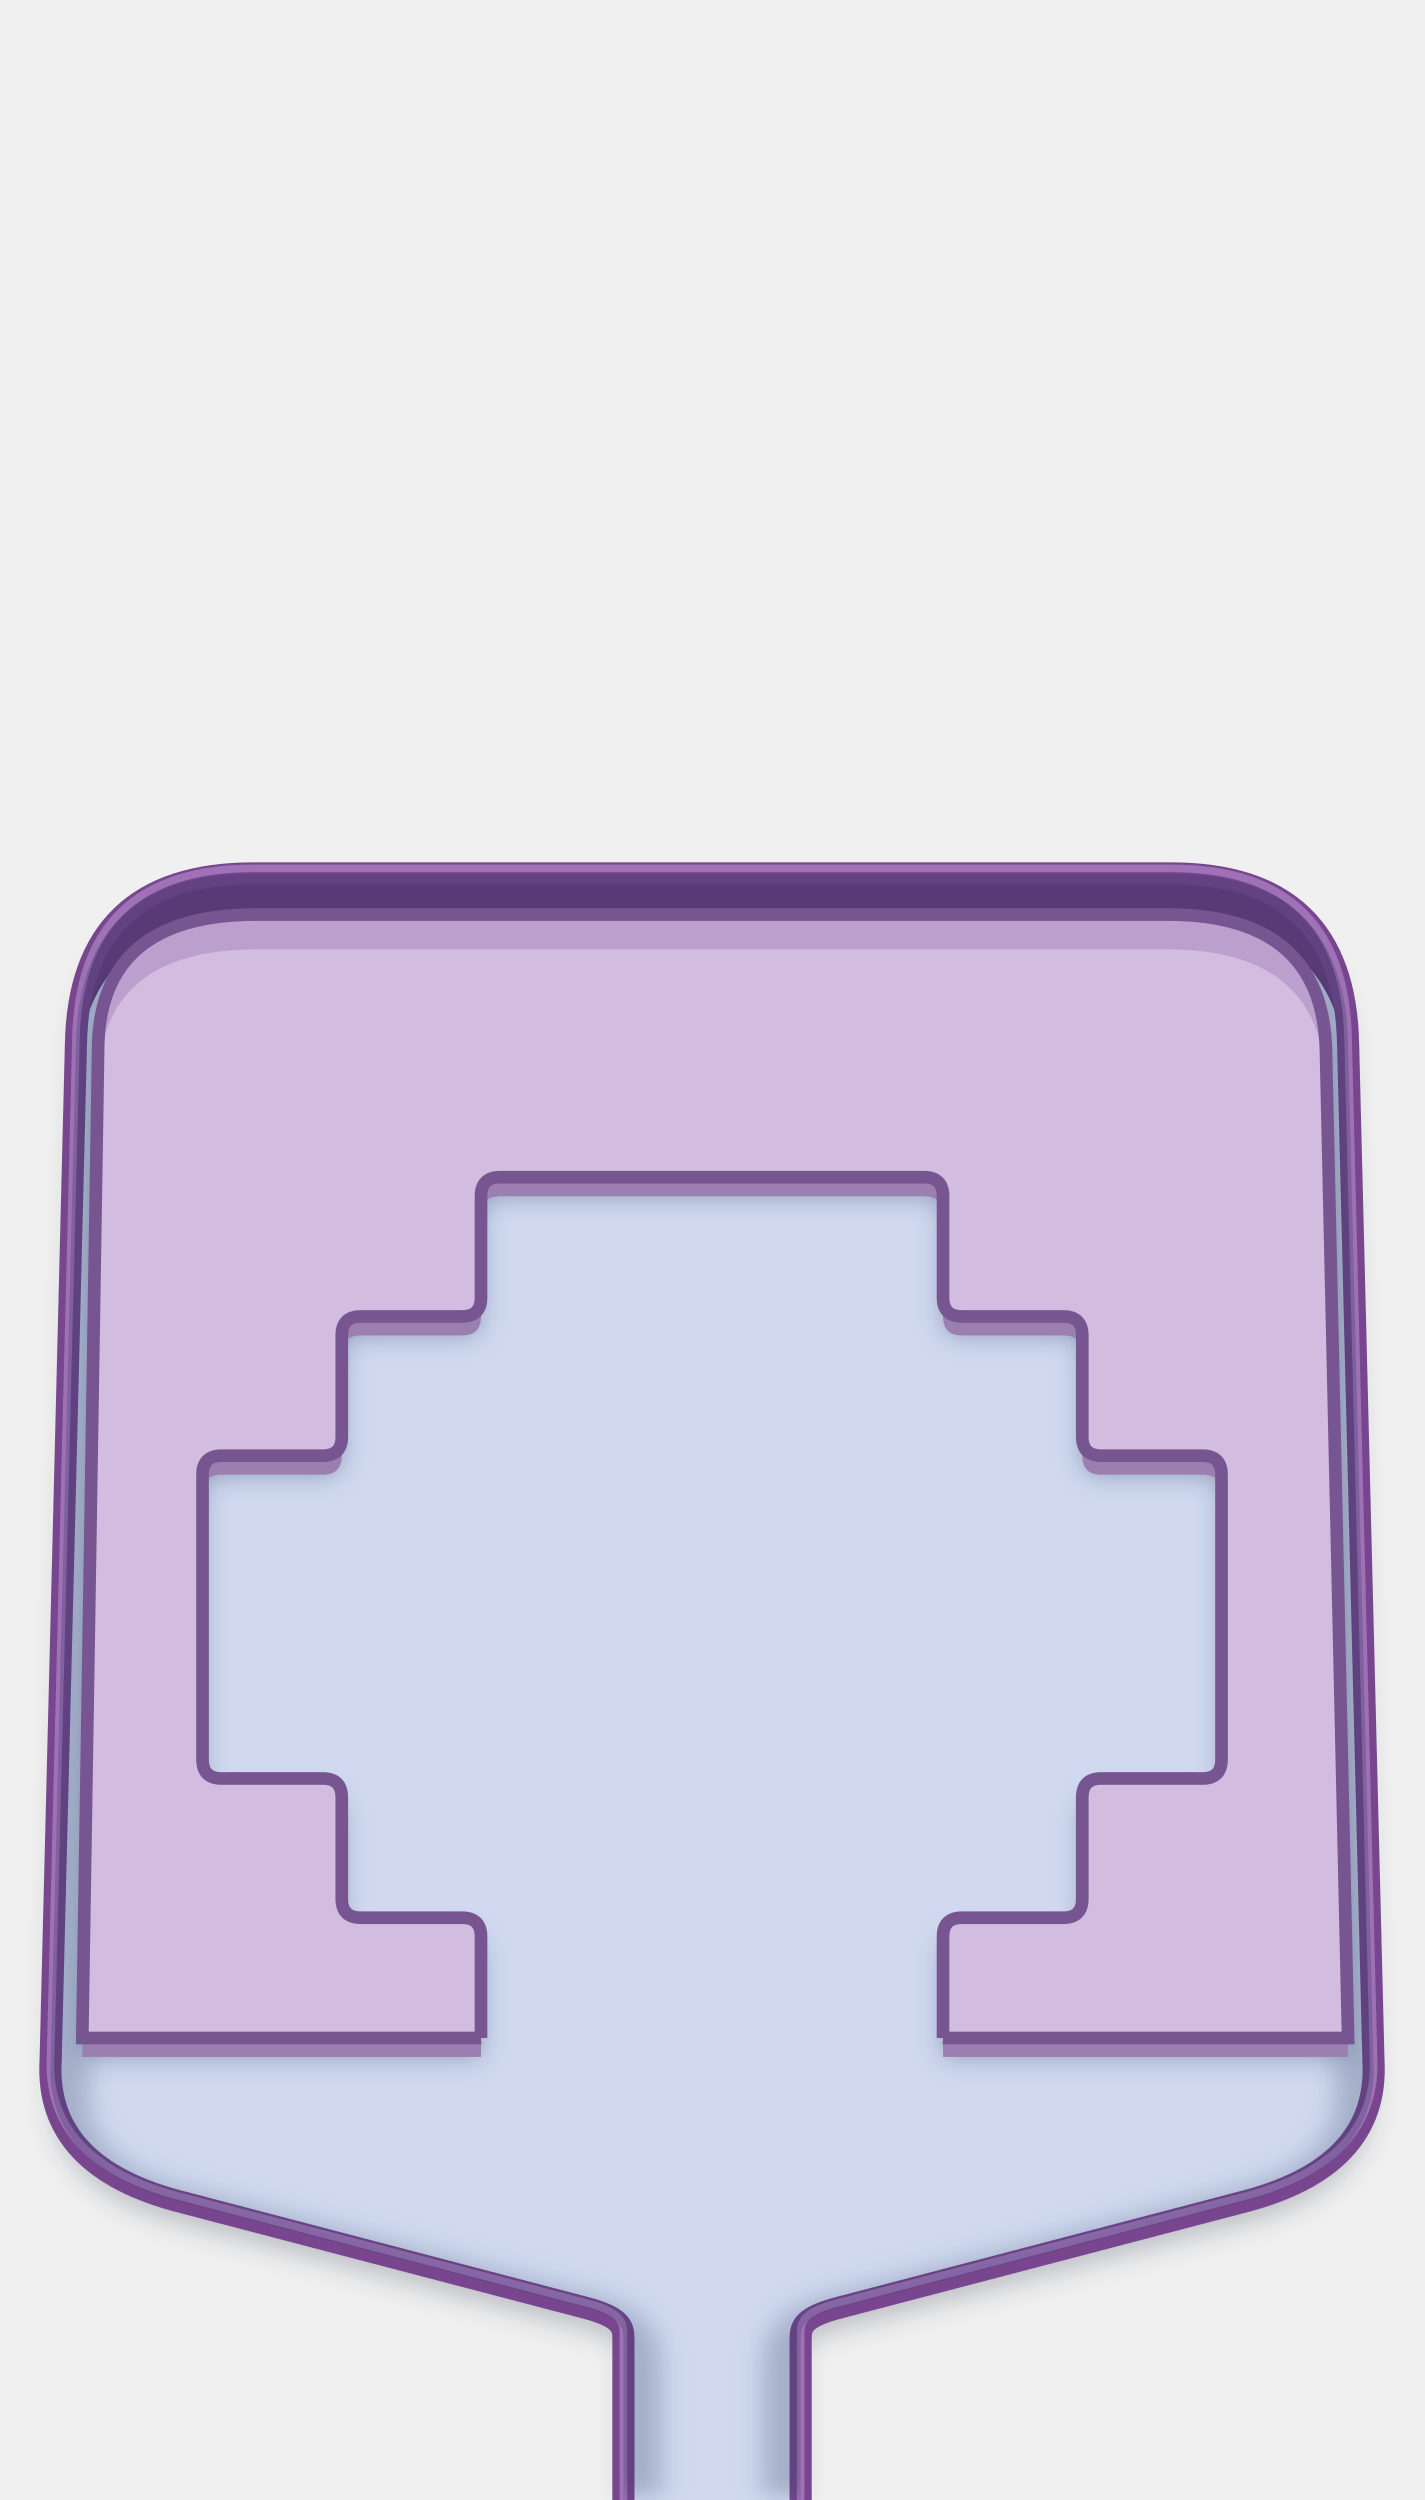
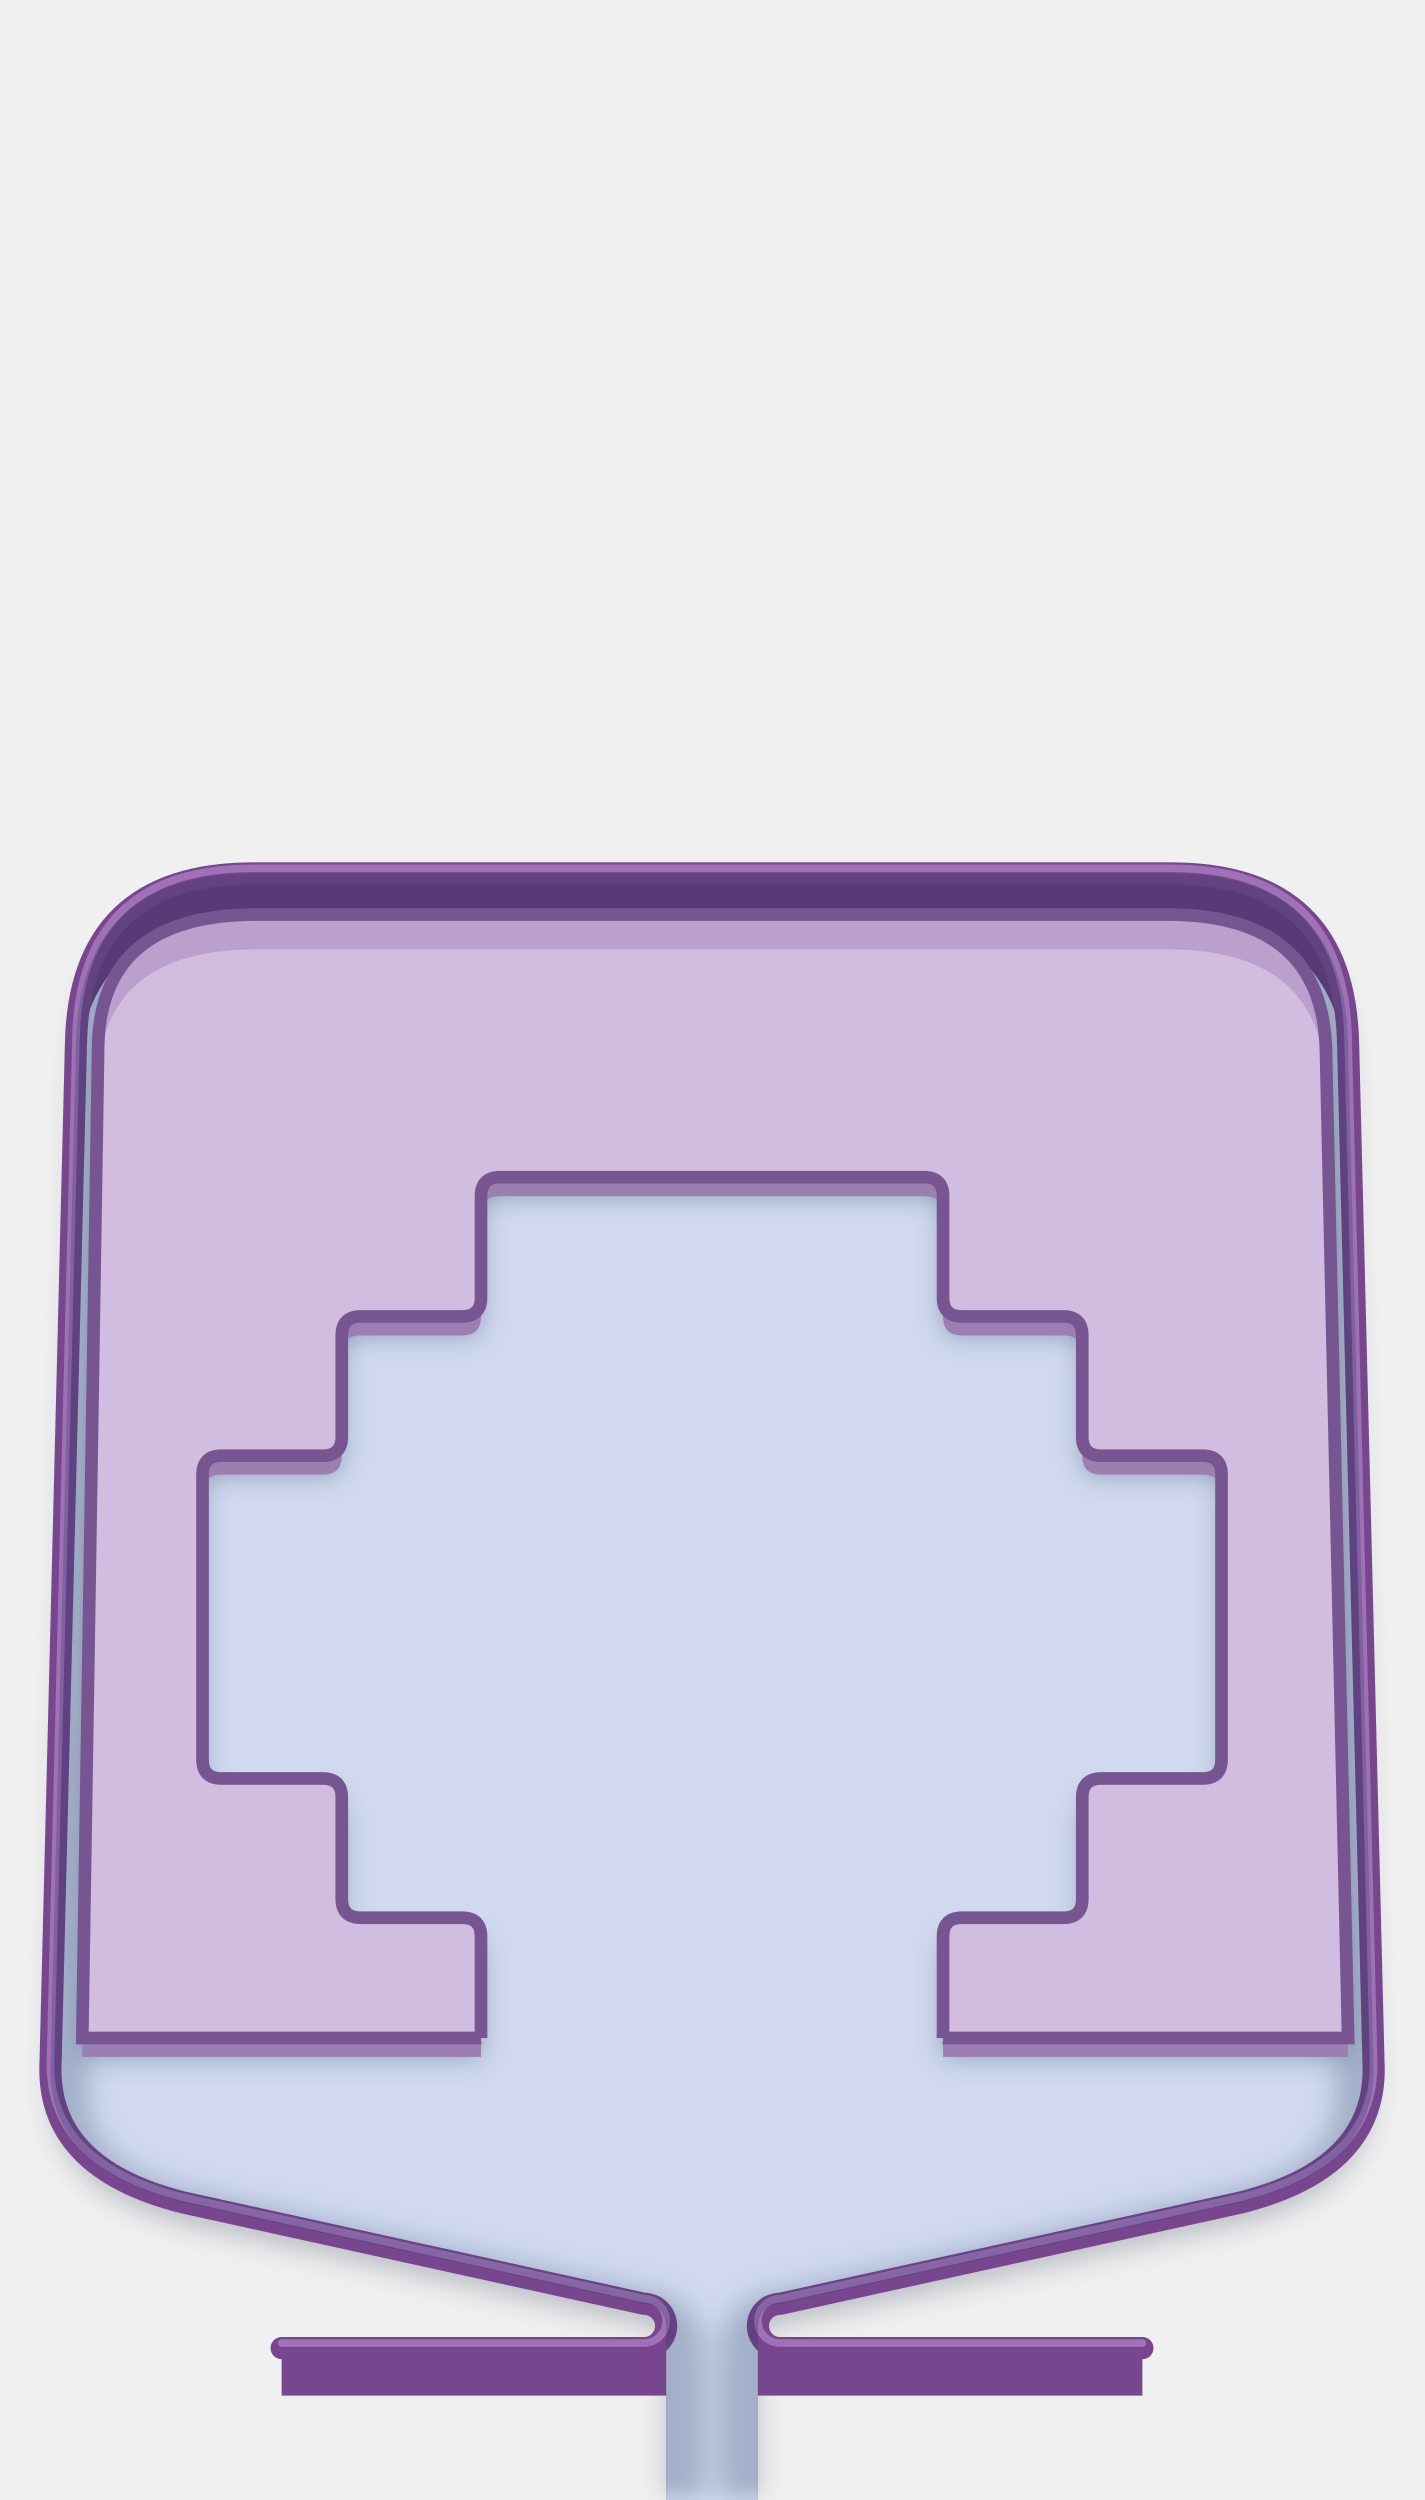
<svg xmlns="http://www.w3.org/2000/svg" width="450" height="790" viewBox="0 0 450 790">
  <defs>
    <linearGradient id="g" x2="0" y2="1">
      <stop stop-color="#c2e0ec" />
      <stop offset="1" stop-color="#aacfe0" />
    </linearGradient>
    <mask id="p">
      <rect width="450" height="790" fill="white" />
      <path d="M158,650 Q152,650 152,644 L152,612 Q152,606 146,606 L114,606 Q108,606 108,600 L108,568 Q108,562 102,562 L70,562 Q64,562 64,556 L64,466 Q64,460 70,460 L102,460 Q108,460 108,454 L108,422 Q108,416 114,416 L146,416 Q152,416 152,410 L152,378 Q152,372 158,372 L292,372 Q298,372 298,378 L298,410 Q298,416 304,416 L336,416 Q342,416 342,422 L342,454 Q342,460 348,460 L380,460 Q386,460 386,466 L386,556 Q386,562 380,562 L348,562 Q342,562 342,568 L342,600 Q342,606 336,606 L304,606 Q298,606 298,612 L298,644 Q298,650 292,650 Z" fill="black" />
    </mask>
    <clipPath id="c">
      <path d="M26 644 L31 332 Q31 289 81 289 H369 Q418 289 419 332 L426 644 Z" />
    </clipPath>
    <filter id="soft" x="-20%" y="-20%" width="140%" height="140%">
      <feGaussianBlur stdDeviation="4" />
    </filter>
    <filter id="softer" x="-20%" y="-20%" width="140%" height="140%">
      <feGaussianBlur stdDeviation="2.2" />
    </filter>
  </defs>
-   <path d="M80 276 H370 Q425 276 426 330 L434 651 Q436 685 392 696 L266 729 C254 732 253 735 253 739 L253 800 H197 L197 739 C197 735 196 732 184 729 L58 696 Q14 685 16 651 L24 330 Q25 276 80 276 Z" transform="translate(0,7)" fill="#16213d" opacity=".24" filter="url(#soft)" />
+   <path d="M80 276 H370 Q425 276 426 330 L434 651 Q436 685 392 696 L246.5 728 A7 7 0 0 0 239.5 735 L239.5 800 H210.5 L210.5 735 A7 7 0 0 0 203.5 728 L58 696 Q14 685 16 651 L24 330 Q25 276 80 276 Z" transform="translate(0,7)" fill="#16213d" opacity=".24" filter="url(#soft)" />
  <clipPath id="wallface">
-     <path d="M80 276 H370 Q425 276 426 330 L434 651 Q436 685 392 696 L266 729 C254 732 253 735 253 739 L253 800 H197 L197 739 C197 735 196 732 184 729 L58 696 Q14 685 16 651 L24 330 Q25 276 80 276 Z" />
+     <path d="M80 276 H370 Q425 276 426 330 L434 651 Q436 685 392 696 L246.5 728 A7 7 0 0 0 239.5 735 L239.5 800 H210.5 L210.5 735 A7 7 0 0 0 203.5 728 L58 696 Q14 685 16 651 L24 330 Q25 276 80 276 Z" />
  </clipPath>
  <g>
-     <path d="M80 276 H370 Q425 276 426 330 L434 651 Q436 685 392 696 L266 729 C254 732 253 735 253 739 L253 800 H197 L197 739 C197 735 196 732 184 729 L58 696 Q14 685 16 651 L24 330 Q25 276 80 276 Z" fill="#6a3d80" />
+     <path d="M80 276 H370 Q425 276 426 330 L434 651 Q436 685 392 696 L246.5 728 A7 7 0 0 0 239.5 735 L239.5 800 H210.5 L210.5 735 A7 7 0 0 0 203.5 728 L58 696 Q14 685 16 651 L24 330 Q25 276 80 276 Z" fill="#6a3d80" />
    <g clip-path="url(#wallface)">
-       <path d="M80 276 H370 Q425 276 426 330 L434 651 Q436 685 392 696 L266 729 C254 732 253 735 253 739 L253 800 H197 L197 739 C197 735 196 732 184 729 L58 696 Q14 685 16 651 L24 330 Q25 276 80 276 Z" transform="translate(0,14)" fill="#d0d9ef" />
+       <path d="M80 276 H370 Q425 276 426 330 L434 651 Q436 685 392 696 L246.5 728 A7 7 0 0 0 239.5 735 L239.5 800 H210.5 L210.5 735 A7 7 0 0 0 203.5 728 L58 696 Q14 685 16 651 L24 330 Q25 276 80 276 Z" transform="translate(0,14)" fill="#d0d9ef" />
    </g>
  </g>
-   <path d="M80 276 H370 Q425 276 426 330 L434 651 Q436 685 392 696 L266 729 C254 732 253 735 253 739 L253 800 H197 L197 739 C197 735 196 732 184 729 L58 696 Q14 685 16 651 L24 330 Q25 276 80 276 Z" fill="none" stroke="#78468f" stroke-width="7" stroke-linejoin="round" stroke-linecap="round" />
-   <path d="M80 276 H370 Q425 276 426 330 L434 651 Q436 685 392 696 L266 729 C254 732 253 735 253 739 L253 800 H197 L197 739 C197 735 196 732 184 729 L58 696 Q14 685 16 651 L24 330 Q25 276 80 276 Z" fill="none" stroke="#a679bd" stroke-width="2.4" stroke-linejoin="round" stroke-linecap="round" transform="translate(0,-1.6)" opacity=".85" />
+   <path d="M239.5 735 A7 7 0 0 0 246.5 742 H361 V757 H239.5 Z M210.5 735 A7 7 0 0 1 203.5 742 H89 V757 H210.5 Z" fill="#78468f" />
+   <path d="M361 742 H246.5 A7 7 0 0 1 239.5 735 A7 7 0 0 1 246.5 728 L392 696 Q436 685 434 651 L426 330 Q425 276 370 276 H80 Q25 276 24 330 L16 651 Q14 685 58 696 L203.5 728 A7 7 0 0 1 210.5 735 A7 7 0 0 1 203.5 742 H89" fill="none" stroke="#78468f" stroke-width="7" stroke-linejoin="round" stroke-linecap="round" />
+   <path d="M361 742 H246.5 A7 7 0 0 1 239.5 735 A7 7 0 0 1 246.5 728 L392 696 Q436 685 434 651 L426 330 Q425 276 370 276 H80 Q25 276 24 330 L16 651 Q14 685 58 696 L203.5 728 A7 7 0 0 1 210.5 735 A7 7 0 0 1 203.5 742 H89" fill="none" stroke="#a679bd" stroke-width="2.4" stroke-linejoin="round" stroke-linecap="round" transform="translate(0,-1.6)" opacity=".85" />
  <clipPath id="floor">
-     <path d="M80 276 H370 Q425 276 426 330 L434 651 Q436 685 392 696 L266 729 C254 732 253 735 253 739 L253 800 H197 L197 739 C197 735 196 732 184 729 L58 696 Q14 685 16 651 L24 330 Q25 276 80 276 Z" />
+     <path d="M80 276 H370 Q425 276 426 330 L434 651 Q436 685 392 696 L246.5 728 A7 7 0 0 0 239.5 735 L239.5 800 H210.5 L210.5 735 A7 7 0 0 0 203.5 728 L58 696 Q14 685 16 651 L24 330 Q25 276 80 276 Z" />
  </clipPath>
  <g clip-path="url(#floor)">
-     <path d="M80 276 H370 Q425 276 426 330 L434 651 Q436 685 392 696 L266 729 C254 732 253 735 253 739 L253 800 H197 L197 739 C197 735 196 732 184 729 L58 696 Q14 685 16 651 L24 330 Q25 276 80 276 Z" fill="none" stroke="#22345a" stroke-width="24" opacity="0.26" transform="translate(0,8)" filter="url(#soft)" />
+     <path d="M80 276 H370 Q425 276 426 330 L434 651 Q436 685 392 696 L246.5 728 A7 7 0 0 0 239.5 735 L239.5 800 H210.5 L210.5 735 A7 7 0 0 0 203.5 728 L58 696 Q14 685 16 651 L24 330 Q25 276 80 276 Z" fill="none" stroke="#22345a" stroke-width="24" opacity="0.26" transform="translate(0,8)" filter="url(#soft)" />
  </g>
  <g transform="translate(0,6)" opacity="0.38" filter="url(#soft)">
    <path d="M26 644 L31 332 Q31 289 81 289 H369 Q418 289 419 332 L426 644 Z" fill="#22345a" mask="url(#p)" />
  </g>
  <path d="M26 644 L31 332 Q31 289 81 289 H369 Q418 289 419 332 L426 644 Z" transform="translate(0,6)" fill="#9a7fb0" mask="url(#p)" />
  <clipPath id="glassface">
    <path d="M26 644 L31 332 Q31 289 81 289 H369 Q418 289 419 332 L426 644 Z" />
  </clipPath>
  <g mask="url(#p)">
    <path d="M26 644 L31 332 Q31 289 81 289 H369 Q418 289 419 332 L426 644 Z" fill="#bb9fcc" />
    <g clip-path="url(#glassface)">
      <path d="M26 644 L31 332 Q31 289 81 289 H369 Q418 289 419 332 L426 644 Z" transform="translate(0,11)" fill="#d2bce0" />
    </g>
  </g>
  <path d="M158,650 Q152,650 152,644 L152,612 Q152,606 146,606 L114,606 Q108,606 108,600 L108,568 Q108,562 102,562 L70,562 Q64,562 64,556 L64,466 Q64,460 70,460 L102,460 Q108,460 108,454 L108,422 Q108,416 114,416 L146,416 Q152,416 152,410 L152,378 Q152,372 158,372 L292,372 Q298,372 298,378 L298,410 Q298,416 304,416 L336,416 Q342,416 342,422 L342,454 Q342,460 348,460 L380,460 Q386,460 386,466 L386,556 Q386,562 380,562 L348,562 Q342,562 342,568 L342,600 Q342,606 336,606 L304,606 Q298,606 298,612 L298,644 Q298,650 292,650 Z" fill="none" stroke="#775591" stroke-width="4" clip-path="url(#c)" />
  <path d="M26 644 L31 332 Q31 289 81 289 H369 Q418 289 419 332 L426 644 Z" fill="none" stroke="#775591" stroke-width="4" mask="url(#p)" />
</svg>
